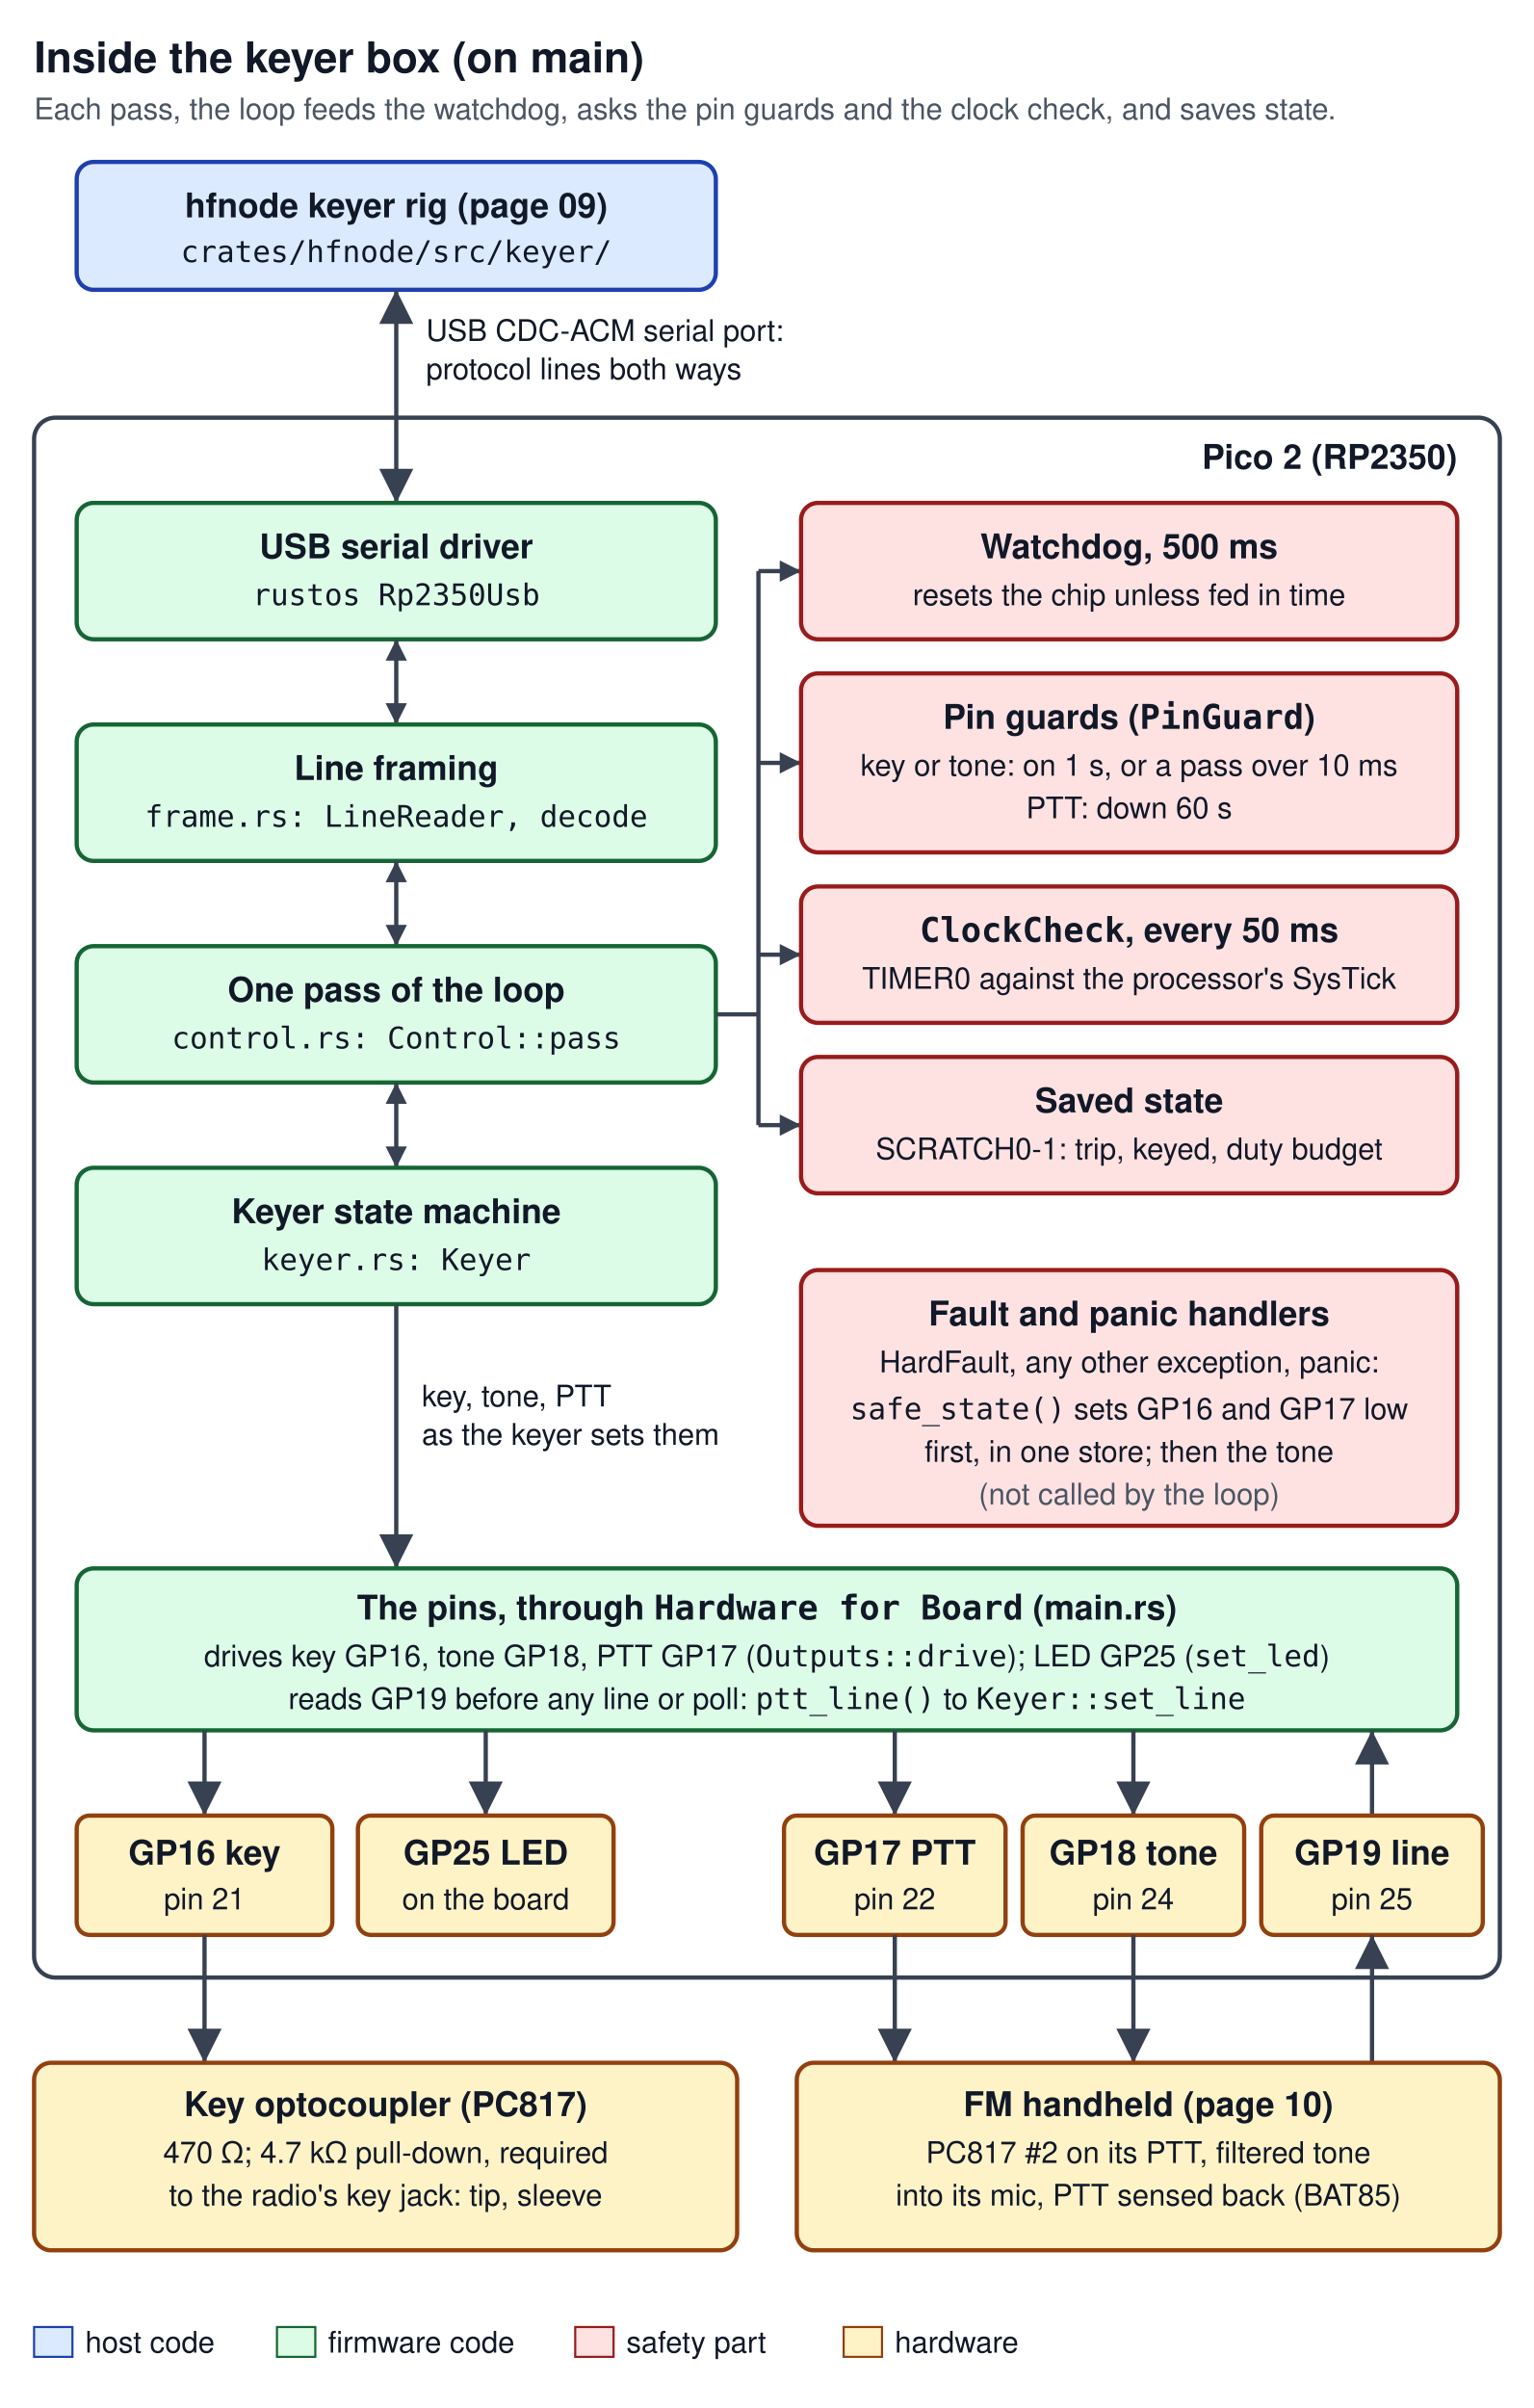
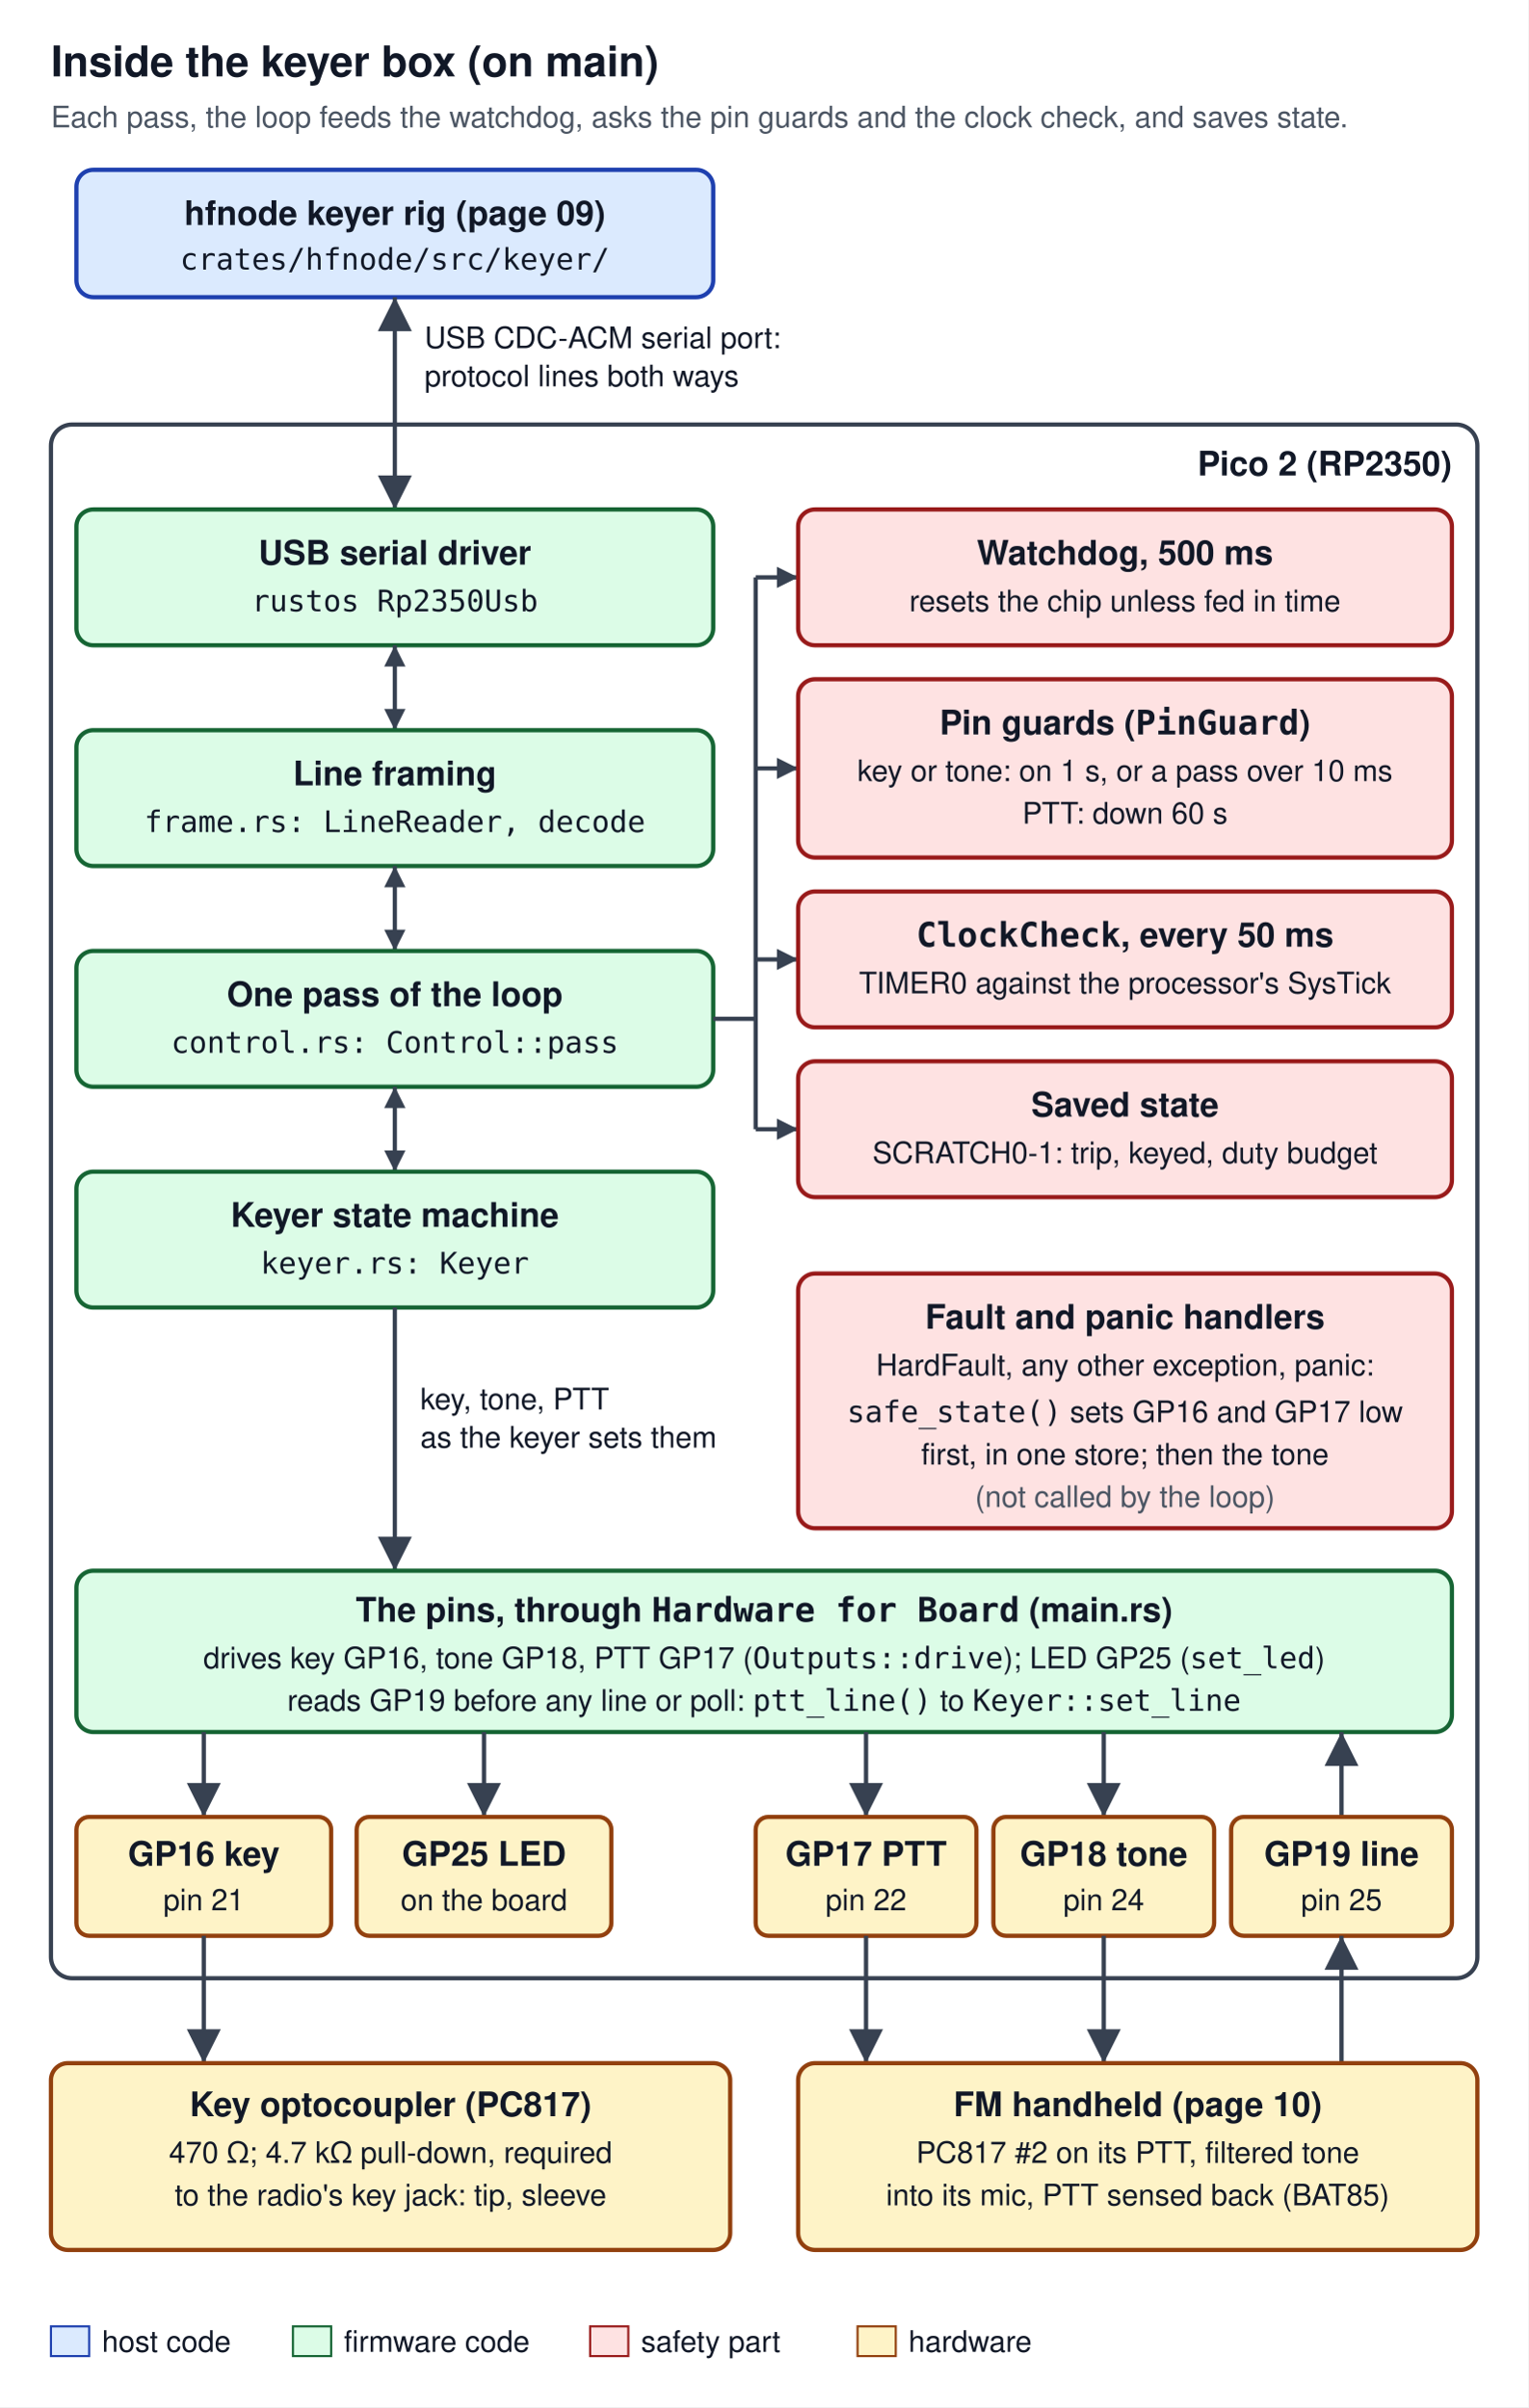
- <svg xmlns="http://www.w3.org/2000/svg" viewBox="0 0 720 1130" width="720" height="1130" font-family="Helvetica, Arial, 'Liberation Sans', sans-serif" font-size="16" fill="#111827">
-   <rect x="0" y="0" width="720" height="1130" fill="#ffffff" />
+ <svg xmlns="http://www.w3.org/2000/svg" viewBox="0 0 720 1134" width="720" height="1134" font-family="Helvetica, Arial, 'Liberation Sans', sans-serif" font-size="16" fill="#111827">
+   <rect x="0" y="0" width="720" height="1134" fill="#ffffff" />
  <defs>
    <marker id="k08a-arrow" viewBox="0 0 10 10" refX="10" refY="5" markerWidth="8" markerHeight="8" orient="auto-start-reverse">
      <path d="M0,0 L10,5 L0,10 z" fill="#374151" />
    </marker>
    <marker id="k08a-small" viewBox="0 0 10 10" refX="10" refY="5" markerWidth="5" markerHeight="5" orient="auto-start-reverse">
      <path d="M0,0 L10,5 L0,10 z" fill="#374151" />
    </marker>
  </defs>
-   <text x="16" y="34" font-size="20" font-weight="bold">Inside the keyer box (on main)</text>
-   <text x="16" y="56" font-size="14" fill="#4b5563">Each pass, the loop feeds the watchdog, asks the pin guards and the clock check, and saves state.</text>
-   <rect x="36" y="76" width="300" height="60" rx="8" fill="#dbeafe" stroke="#1e40af" stroke-width="2" />
-   <text x="186" y="102" text-anchor="middle" font-weight="bold">hfnode keyer rig (page 09)</text>
-   <text x="186" y="123" text-anchor="middle" font-size="14" font-family="Menlo, Consolas, 'DejaVu Sans Mono', monospace">crates/hfnode/src/keyer/</text>
-   <text x="200" y="160" font-size="14">USB CDC-ACM serial port:</text>
-   <text x="200" y="178" font-size="14">protocol lines both ways</text>
-   <rect x="16" y="196" width="688" height="732" rx="10" fill="#ffffff" stroke="#374151" stroke-width="2" />
-   <text x="684" y="220" text-anchor="end" font-weight="bold">Pico 2 (RP2350)</text>
-   <line x1="186" y1="136" x2="186" y2="236" stroke="#374151" stroke-width="2" marker-start="url(#k08a-arrow)" marker-end="url(#k08a-arrow)" />
-   <rect x="36" y="236" width="300" height="64" rx="8" fill="#dcfce7" stroke="#166534" stroke-width="2" />
-   <text x="186" y="262" text-anchor="middle" font-weight="bold">USB serial driver</text>
-   <text x="186" y="284" text-anchor="middle" font-size="14" font-family="Menlo, Consolas, 'DejaVu Sans Mono', monospace">rustos Rp2350Usb</text>
-   <line x1="186" y1="300" x2="186" y2="340" stroke="#374151" stroke-width="2" marker-start="url(#k08a-small)" marker-end="url(#k08a-small)" />
-   <rect x="36" y="340" width="300" height="64" rx="8" fill="#dcfce7" stroke="#166534" stroke-width="2" />
-   <text x="186" y="366" text-anchor="middle" font-weight="bold">Line framing</text>
-   <text x="186" y="388" text-anchor="middle" font-size="14" font-family="Menlo, Consolas, 'DejaVu Sans Mono', monospace">frame.rs: LineReader, decode</text>
-   <line x1="186" y1="404" x2="186" y2="444" stroke="#374151" stroke-width="2" marker-start="url(#k08a-small)" marker-end="url(#k08a-small)" />
-   <rect x="36" y="444" width="300" height="64" rx="8" fill="#dcfce7" stroke="#166534" stroke-width="2" />
-   <text x="186" y="470" text-anchor="middle" font-weight="bold">One pass of the loop</text>
-   <text x="186" y="492" text-anchor="middle" font-size="14" font-family="Menlo, Consolas, 'DejaVu Sans Mono', monospace">control.rs: Control::pass</text>
-   <line x1="186" y1="508" x2="186" y2="548" stroke="#374151" stroke-width="2" marker-start="url(#k08a-small)" marker-end="url(#k08a-small)" />
-   <rect x="36" y="548" width="300" height="64" rx="8" fill="#dcfce7" stroke="#166534" stroke-width="2" />
-   <text x="186" y="574" text-anchor="middle" font-weight="bold">Keyer state machine</text>
-   <text x="186" y="596" text-anchor="middle" font-size="14" font-family="Menlo, Consolas, 'DejaVu Sans Mono', monospace">keyer.rs: Keyer</text>
-   <line x1="186" y1="612" x2="186" y2="736" stroke="#374151" stroke-width="2" marker-end="url(#k08a-arrow)" />
-   <text x="198" y="660" font-size="14">key, tone, PTT</text>
-   <text x="198" y="678" font-size="14">as the keyer sets them</text>
-   <line x1="336" y1="476" x2="356" y2="476" stroke="#374151" stroke-width="2" />
-   <line x1="356" y1="268" x2="356" y2="528" stroke="#374151" stroke-width="2" />
-   <line x1="356" y1="268" x2="376" y2="268" stroke="#374151" stroke-width="2" marker-end="url(#k08a-small)" />
-   <line x1="356" y1="358" x2="376" y2="358" stroke="#374151" stroke-width="2" marker-end="url(#k08a-small)" />
-   <line x1="356" y1="448" x2="376" y2="448" stroke="#374151" stroke-width="2" marker-end="url(#k08a-small)" />
-   <line x1="356" y1="528" x2="376" y2="528" stroke="#374151" stroke-width="2" marker-end="url(#k08a-small)" />
-   <rect x="376" y="236" width="308" height="64" rx="8" fill="#fee2e2" stroke="#991b1b" stroke-width="2" />
-   <text x="530" y="262" text-anchor="middle" font-weight="bold">Watchdog, 500 ms</text>
-   <text x="530" y="284" text-anchor="middle" font-size="14">resets the chip unless fed in time</text>
-   <rect x="376" y="316" width="308" height="84" rx="8" fill="#fee2e2" stroke="#991b1b" stroke-width="2" />
-   <text x="530" y="342" text-anchor="middle" font-weight="bold">Pin guards (<tspan font-family="Menlo, Consolas, 'DejaVu Sans Mono', monospace">PinGuard</tspan>)</text>
-   <text x="530" y="364" text-anchor="middle" font-size="14">key or tone: on 1 s, or a pass over 10 ms</text>
-   <text x="530" y="384" text-anchor="middle" font-size="14">PTT: down 60 s</text>
-   <rect x="376" y="416" width="308" height="64" rx="8" fill="#fee2e2" stroke="#991b1b" stroke-width="2" />
-   <text x="530" y="442" text-anchor="middle" font-weight="bold">
-     <tspan font-family="Menlo, Consolas, 'DejaVu Sans Mono', monospace">ClockCheck</tspan>, every 50 ms</text>
-   <text x="530" y="464" text-anchor="middle" font-size="14">TIMER0 against the processor's SysTick</text>
-   <rect x="376" y="496" width="308" height="64" rx="8" fill="#fee2e2" stroke="#991b1b" stroke-width="2" />
-   <text x="530" y="522" text-anchor="middle" font-weight="bold">Saved state</text>
-   <text x="530" y="544" text-anchor="middle" font-size="14">SCRATCH0-1: trip, keyed, duty budget</text>
-   <rect x="376" y="596" width="308" height="120" rx="8" fill="#fee2e2" stroke="#991b1b" stroke-width="2" />
-   <text x="530" y="622" text-anchor="middle" font-weight="bold">Fault and panic handlers</text>
-   <text x="530" y="644" text-anchor="middle" font-size="14">HardFault, any other exception, panic:</text>
-   <text x="530" y="666" text-anchor="middle" font-size="14">
-     <tspan font-family="Menlo, Consolas, 'DejaVu Sans Mono', monospace">safe_state()</tspan> sets GP16 and GP17 low</text>
-   <text x="530" y="686" text-anchor="middle" font-size="14">first, in one store; then the tone</text>
-   <text x="530" y="706" text-anchor="middle" font-size="14" fill="#4b5563">(not called by the loop)</text>
-   <rect x="36" y="736" width="648" height="76" rx="8" fill="#dcfce7" stroke="#166534" stroke-width="2" />
-   <text x="360" y="760" text-anchor="middle" font-weight="bold">The pins, through <tspan font-family="Menlo, Consolas, 'DejaVu Sans Mono', monospace">Hardware for Board</tspan> (main.rs)</text>
-   <text x="360" y="782" text-anchor="middle" font-size="14">drives key GP16, tone GP18, PTT GP17 (<tspan font-family="Menlo, Consolas, 'DejaVu Sans Mono', monospace">Outputs::drive</tspan>); LED GP25 (<tspan font-family="Menlo, Consolas, 'DejaVu Sans Mono', monospace">set_led</tspan>)</text>
-   <text x="360" y="802" text-anchor="middle" font-size="14">reads GP19 before any line or poll: <tspan font-family="Menlo, Consolas, 'DejaVu Sans Mono', monospace">ptt_line()</tspan> to <tspan font-family="Menlo, Consolas, 'DejaVu Sans Mono', monospace">Keyer::set_line</tspan>
-   </text>
-   <line x1="96" y1="812" x2="96" y2="852" stroke="#374151" stroke-width="2" marker-end="url(#k08a-arrow)" />
-   <line x1="228" y1="812" x2="228" y2="852" stroke="#374151" stroke-width="2" marker-end="url(#k08a-arrow)" />
-   <line x1="420" y1="812" x2="420" y2="852" stroke="#374151" stroke-width="2" marker-end="url(#k08a-arrow)" />
-   <line x1="532" y1="812" x2="532" y2="852" stroke="#374151" stroke-width="2" marker-end="url(#k08a-arrow)" />
-   <line x1="644" y1="852" x2="644" y2="812" stroke="#374151" stroke-width="2" marker-end="url(#k08a-arrow)" />
-   <rect x="36" y="852" width="120" height="56" rx="6" fill="#fef3c7" stroke="#92400e" stroke-width="2" />
-   <text x="96" y="875" text-anchor="middle" font-weight="bold">GP16 key</text>
-   <text x="96" y="896" text-anchor="middle" font-size="14">pin 21</text>
-   <rect x="168" y="852" width="120" height="56" rx="6" fill="#fef3c7" stroke="#92400e" stroke-width="2" />
-   <text x="228" y="875" text-anchor="middle" font-weight="bold">GP25 LED</text>
-   <text x="228" y="896" text-anchor="middle" font-size="14">on the board</text>
-   <rect x="368" y="852" width="104" height="56" rx="6" fill="#fef3c7" stroke="#92400e" stroke-width="2" />
-   <text x="420" y="875" text-anchor="middle" font-weight="bold">GP17 PTT</text>
-   <text x="420" y="896" text-anchor="middle" font-size="14">pin 22</text>
-   <rect x="480" y="852" width="104" height="56" rx="6" fill="#fef3c7" stroke="#92400e" stroke-width="2" />
-   <text x="532" y="875" text-anchor="middle" font-weight="bold">GP18 tone</text>
-   <text x="532" y="896" text-anchor="middle" font-size="14">pin 24</text>
-   <rect x="592" y="852" width="104" height="56" rx="6" fill="#fef3c7" stroke="#92400e" stroke-width="2" />
-   <text x="644" y="875" text-anchor="middle" font-weight="bold">GP19 line</text>
-   <text x="644" y="896" text-anchor="middle" font-size="14">pin 25</text>
-   <line x1="96" y1="908" x2="96" y2="968" stroke="#374151" stroke-width="2" marker-end="url(#k08a-arrow)" />
-   <line x1="420" y1="908" x2="420" y2="968" stroke="#374151" stroke-width="2" marker-end="url(#k08a-arrow)" />
-   <line x1="532" y1="908" x2="532" y2="968" stroke="#374151" stroke-width="2" marker-end="url(#k08a-arrow)" />
-   <line x1="644" y1="968" x2="644" y2="908" stroke="#374151" stroke-width="2" marker-end="url(#k08a-arrow)" />
-   <rect x="16" y="968" width="330" height="88" rx="8" fill="#fef3c7" stroke="#92400e" stroke-width="2" />
-   <text x="181" y="993" text-anchor="middle" font-weight="bold">Key optocoupler (PC817)</text>
-   <text x="181" y="1015" text-anchor="middle" font-size="14">470 Ω; 4.7 kΩ pull-down, required</text>
-   <text x="181" y="1035" text-anchor="middle" font-size="14">to the radio's key jack: tip, sleeve</text>
-   <rect x="374" y="968" width="330" height="88" rx="8" fill="#fef3c7" stroke="#92400e" stroke-width="2" />
-   <text x="539" y="993" text-anchor="middle" font-weight="bold">FM handheld (page 10)</text>
-   <text x="539" y="1015" text-anchor="middle" font-size="14">PC817 #2 on its PTT, filtered tone</text>
-   <text x="539" y="1035" text-anchor="middle" font-size="14">into its mic, PTT sensed back (BAT85)</text>
-   <rect x="16" y="1092" width="18" height="14" fill="#dbeafe" stroke="#1e40af" />
-   <text x="40" y="1104" font-size="14">host code</text>
-   <rect x="130" y="1092" width="18" height="14" fill="#dcfce7" stroke="#166534" />
-   <text x="154" y="1104" font-size="14">firmware code</text>
-   <rect x="270" y="1092" width="18" height="14" fill="#fee2e2" stroke="#991b1b" />
-   <text x="294" y="1104" font-size="14">safety part</text>
-   <rect x="396" y="1092" width="18" height="14" fill="#fef3c7" stroke="#92400e" />
-   <text x="420" y="1104" font-size="14">hardware</text>
+   <text x="24" y="36" font-size="20" font-weight="bold">Inside the keyer box (on main)</text>
+   <text x="24" y="60" font-size="14" fill="#4b5563">Each pass, the loop feeds the watchdog, asks the pin guards and the clock check, and saves state.</text>
+   <g transform="translate(0,4)">
+     <rect x="36" y="76" width="300" height="60" rx="8" fill="#dbeafe" stroke="#1e40af" stroke-width="2" />
+     <text x="186" y="102" text-anchor="middle" font-weight="bold">hfnode keyer rig (page 09)</text>
+     <text x="186" y="123" text-anchor="middle" font-size="14" font-family="Menlo, Consolas, 'DejaVu Sans Mono', monospace">crates/hfnode/src/keyer/</text>
+     <text x="200" y="160" font-size="14">USB CDC-ACM serial port:</text>
+     <text x="200" y="178" font-size="14">protocol lines both ways</text>
+     <rect x="24" y="196" width="672" height="732" rx="10" fill="#ffffff" stroke="#374151" stroke-width="2" />
+     <text x="684" y="220" text-anchor="end" font-weight="bold">Pico 2 (RP2350)</text>
+     <line x1="186" y1="136" x2="186" y2="236" stroke="#374151" stroke-width="2" marker-start="url(#k08a-arrow)" marker-end="url(#k08a-arrow)" />
+     <rect x="36" y="236" width="300" height="64" rx="8" fill="#dcfce7" stroke="#166534" stroke-width="2" />
+     <text x="186" y="262" text-anchor="middle" font-weight="bold">USB serial driver</text>
+     <text x="186" y="284" text-anchor="middle" font-size="14" font-family="Menlo, Consolas, 'DejaVu Sans Mono', monospace">rustos Rp2350Usb</text>
+     <line x1="186" y1="300" x2="186" y2="340" stroke="#374151" stroke-width="2" marker-start="url(#k08a-small)" marker-end="url(#k08a-small)" />
+     <rect x="36" y="340" width="300" height="64" rx="8" fill="#dcfce7" stroke="#166534" stroke-width="2" />
+     <text x="186" y="366" text-anchor="middle" font-weight="bold">Line framing</text>
+     <text x="186" y="388" text-anchor="middle" font-size="14" font-family="Menlo, Consolas, 'DejaVu Sans Mono', monospace">frame.rs: LineReader, decode</text>
+     <line x1="186" y1="404" x2="186" y2="444" stroke="#374151" stroke-width="2" marker-start="url(#k08a-small)" marker-end="url(#k08a-small)" />
+     <rect x="36" y="444" width="300" height="64" rx="8" fill="#dcfce7" stroke="#166534" stroke-width="2" />
+     <text x="186" y="470" text-anchor="middle" font-weight="bold">One pass of the loop</text>
+     <text x="186" y="492" text-anchor="middle" font-size="14" font-family="Menlo, Consolas, 'DejaVu Sans Mono', monospace">control.rs: Control::pass</text>
+     <line x1="186" y1="508" x2="186" y2="548" stroke="#374151" stroke-width="2" marker-start="url(#k08a-small)" marker-end="url(#k08a-small)" />
+     <rect x="36" y="548" width="300" height="64" rx="8" fill="#dcfce7" stroke="#166534" stroke-width="2" />
+     <text x="186" y="574" text-anchor="middle" font-weight="bold">Keyer state machine</text>
+     <text x="186" y="596" text-anchor="middle" font-size="14" font-family="Menlo, Consolas, 'DejaVu Sans Mono', monospace">keyer.rs: Keyer</text>
+     <line x1="186" y1="612" x2="186" y2="736" stroke="#374151" stroke-width="2" marker-end="url(#k08a-arrow)" />
+     <text x="198" y="660" font-size="14">key, tone, PTT</text>
+     <text x="198" y="678" font-size="14">as the keyer sets them</text>
+     <line x1="336" y1="476" x2="356" y2="476" stroke="#374151" stroke-width="2" />
+     <line x1="356" y1="268" x2="356" y2="528" stroke="#374151" stroke-width="2" />
+     <line x1="356" y1="268" x2="376" y2="268" stroke="#374151" stroke-width="2" marker-end="url(#k08a-small)" />
+     <line x1="356" y1="358" x2="376" y2="358" stroke="#374151" stroke-width="2" marker-end="url(#k08a-small)" />
+     <line x1="356" y1="448" x2="376" y2="448" stroke="#374151" stroke-width="2" marker-end="url(#k08a-small)" />
+     <line x1="356" y1="528" x2="376" y2="528" stroke="#374151" stroke-width="2" marker-end="url(#k08a-small)" />
+     <rect x="376" y="236" width="308" height="64" rx="8" fill="#fee2e2" stroke="#991b1b" stroke-width="2" />
+     <text x="530" y="262" text-anchor="middle" font-weight="bold">Watchdog, 500 ms</text>
+     <text x="530" y="284" text-anchor="middle" font-size="14">resets the chip unless fed in time</text>
+     <rect x="376" y="316" width="308" height="84" rx="8" fill="#fee2e2" stroke="#991b1b" stroke-width="2" />
+     <text x="530" y="342" text-anchor="middle" font-weight="bold">Pin guards (<tspan font-family="Menlo, Consolas, 'DejaVu Sans Mono', monospace">PinGuard</tspan>)</text>
+     <text x="530" y="364" text-anchor="middle" font-size="14">key or tone: on 1 s, or a pass over 10 ms</text>
+     <text x="530" y="384" text-anchor="middle" font-size="14">PTT: down 60 s</text>
+     <rect x="376" y="416" width="308" height="64" rx="8" fill="#fee2e2" stroke="#991b1b" stroke-width="2" />
+     <text x="530" y="442" text-anchor="middle" font-weight="bold">
+       <tspan font-family="Menlo, Consolas, 'DejaVu Sans Mono', monospace">ClockCheck</tspan>, every 50 ms</text>
+     <text x="530" y="464" text-anchor="middle" font-size="14">TIMER0 against the processor's SysTick</text>
+     <rect x="376" y="496" width="308" height="64" rx="8" fill="#fee2e2" stroke="#991b1b" stroke-width="2" />
+     <text x="530" y="522" text-anchor="middle" font-weight="bold">Saved state</text>
+     <text x="530" y="544" text-anchor="middle" font-size="14">SCRATCH0-1: trip, keyed, duty budget</text>
+     <rect x="376" y="596" width="308" height="120" rx="8" fill="#fee2e2" stroke="#991b1b" stroke-width="2" />
+     <text x="530" y="622" text-anchor="middle" font-weight="bold">Fault and panic handlers</text>
+     <text x="530" y="644" text-anchor="middle" font-size="14">HardFault, any other exception, panic:</text>
+     <text x="530" y="666" text-anchor="middle" font-size="14">
+       <tspan font-family="Menlo, Consolas, 'DejaVu Sans Mono', monospace">safe_state()</tspan> sets GP16 and GP17 low</text>
+     <text x="530" y="686" text-anchor="middle" font-size="14">first, in one store; then the tone</text>
+     <text x="530" y="706" text-anchor="middle" font-size="14" fill="#4b5563">(not called by the loop)</text>
+     <rect x="36" y="736" width="648" height="76" rx="8" fill="#dcfce7" stroke="#166534" stroke-width="2" />
+     <text x="360" y="760" text-anchor="middle" font-weight="bold">The pins, through <tspan font-family="Menlo, Consolas, 'DejaVu Sans Mono', monospace">Hardware for Board</tspan> (main.rs)</text>
+     <text x="360" y="782" text-anchor="middle" font-size="14">drives key GP16, tone GP18, PTT GP17 (<tspan font-family="Menlo, Consolas, 'DejaVu Sans Mono', monospace">Outputs::drive</tspan>); LED GP25 (<tspan font-family="Menlo, Consolas, 'DejaVu Sans Mono', monospace">set_led</tspan>)</text>
+     <text x="360" y="802" text-anchor="middle" font-size="14">reads GP19 before any line or poll: <tspan font-family="Menlo, Consolas, 'DejaVu Sans Mono', monospace">ptt_line()</tspan> to <tspan font-family="Menlo, Consolas, 'DejaVu Sans Mono', monospace">Keyer::set_line</tspan>
+     </text>
+     <line x1="96" y1="812" x2="96" y2="852" stroke="#374151" stroke-width="2" marker-end="url(#k08a-arrow)" />
+     <line x1="228" y1="812" x2="228" y2="852" stroke="#374151" stroke-width="2" marker-end="url(#k08a-arrow)" />
+     <line x1="408" y1="812" x2="408" y2="852" stroke="#374151" stroke-width="2" marker-end="url(#k08a-arrow)" />
+     <line x1="520" y1="812" x2="520" y2="852" stroke="#374151" stroke-width="2" marker-end="url(#k08a-arrow)" />
+     <line x1="632" y1="852" x2="632" y2="812" stroke="#374151" stroke-width="2" marker-end="url(#k08a-arrow)" />
+     <rect x="36" y="852" width="120" height="56" rx="6" fill="#fef3c7" stroke="#92400e" stroke-width="2" />
+     <text x="96" y="875" text-anchor="middle" font-weight="bold">GP16 key</text>
+     <text x="96" y="896" text-anchor="middle" font-size="14">pin 21</text>
+     <rect x="168" y="852" width="120" height="56" rx="6" fill="#fef3c7" stroke="#92400e" stroke-width="2" />
+     <text x="228" y="875" text-anchor="middle" font-weight="bold">GP25 LED</text>
+     <text x="228" y="896" text-anchor="middle" font-size="14">on the board</text>
+     <rect x="356" y="852" width="104" height="56" rx="6" fill="#fef3c7" stroke="#92400e" stroke-width="2" />
+     <text x="408" y="875" text-anchor="middle" font-weight="bold">GP17 PTT</text>
+     <text x="408" y="896" text-anchor="middle" font-size="14">pin 22</text>
+     <rect x="468" y="852" width="104" height="56" rx="6" fill="#fef3c7" stroke="#92400e" stroke-width="2" />
+     <text x="520" y="875" text-anchor="middle" font-weight="bold">GP18 tone</text>
+     <text x="520" y="896" text-anchor="middle" font-size="14">pin 24</text>
+     <rect x="580" y="852" width="104" height="56" rx="6" fill="#fef3c7" stroke="#92400e" stroke-width="2" />
+     <text x="632" y="875" text-anchor="middle" font-weight="bold">GP19 line</text>
+     <text x="632" y="896" text-anchor="middle" font-size="14">pin 25</text>
+     <line x1="96" y1="908" x2="96" y2="968" stroke="#374151" stroke-width="2" marker-end="url(#k08a-arrow)" />
+     <line x1="408" y1="908" x2="408" y2="968" stroke="#374151" stroke-width="2" marker-end="url(#k08a-arrow)" />
+     <line x1="520" y1="908" x2="520" y2="968" stroke="#374151" stroke-width="2" marker-end="url(#k08a-arrow)" />
+     <line x1="632" y1="968" x2="632" y2="908" stroke="#374151" stroke-width="2" marker-end="url(#k08a-arrow)" />
+     <rect x="24" y="968" width="320" height="88" rx="8" fill="#fef3c7" stroke="#92400e" stroke-width="2" />
+     <text x="184" y="993" text-anchor="middle" font-weight="bold">Key optocoupler (PC817)</text>
+     <text x="184" y="1015" text-anchor="middle" font-size="14">470 Ω; 4.7 kΩ pull-down, required</text>
+     <text x="184" y="1035" text-anchor="middle" font-size="14">to the radio's key jack: tip, sleeve</text>
+     <rect x="376" y="968" width="320" height="88" rx="8" fill="#fef3c7" stroke="#92400e" stroke-width="2" />
+     <text x="536" y="993" text-anchor="middle" font-weight="bold">FM handheld (page 10)</text>
+     <text x="536" y="1015" text-anchor="middle" font-size="14">PC817 #2 on its PTT, filtered tone</text>
+     <text x="536" y="1035" text-anchor="middle" font-size="14">into its mic, PTT sensed back (BAT85)</text>
+     <rect x="24" y="1092" width="18" height="14" fill="#dbeafe" stroke="#1e40af" />
+     <text x="48" y="1104" font-size="14">host code</text>
+     <rect x="138" y="1092" width="18" height="14" fill="#dcfce7" stroke="#166534" />
+     <text x="162" y="1104" font-size="14">firmware code</text>
+     <rect x="278" y="1092" width="18" height="14" fill="#fee2e2" stroke="#991b1b" />
+     <text x="302" y="1104" font-size="14">safety part</text>
+     <rect x="404" y="1092" width="18" height="14" fill="#fef3c7" stroke="#92400e" />
+     <text x="428" y="1104" font-size="14">hardware</text>
+   </g>
</svg>
